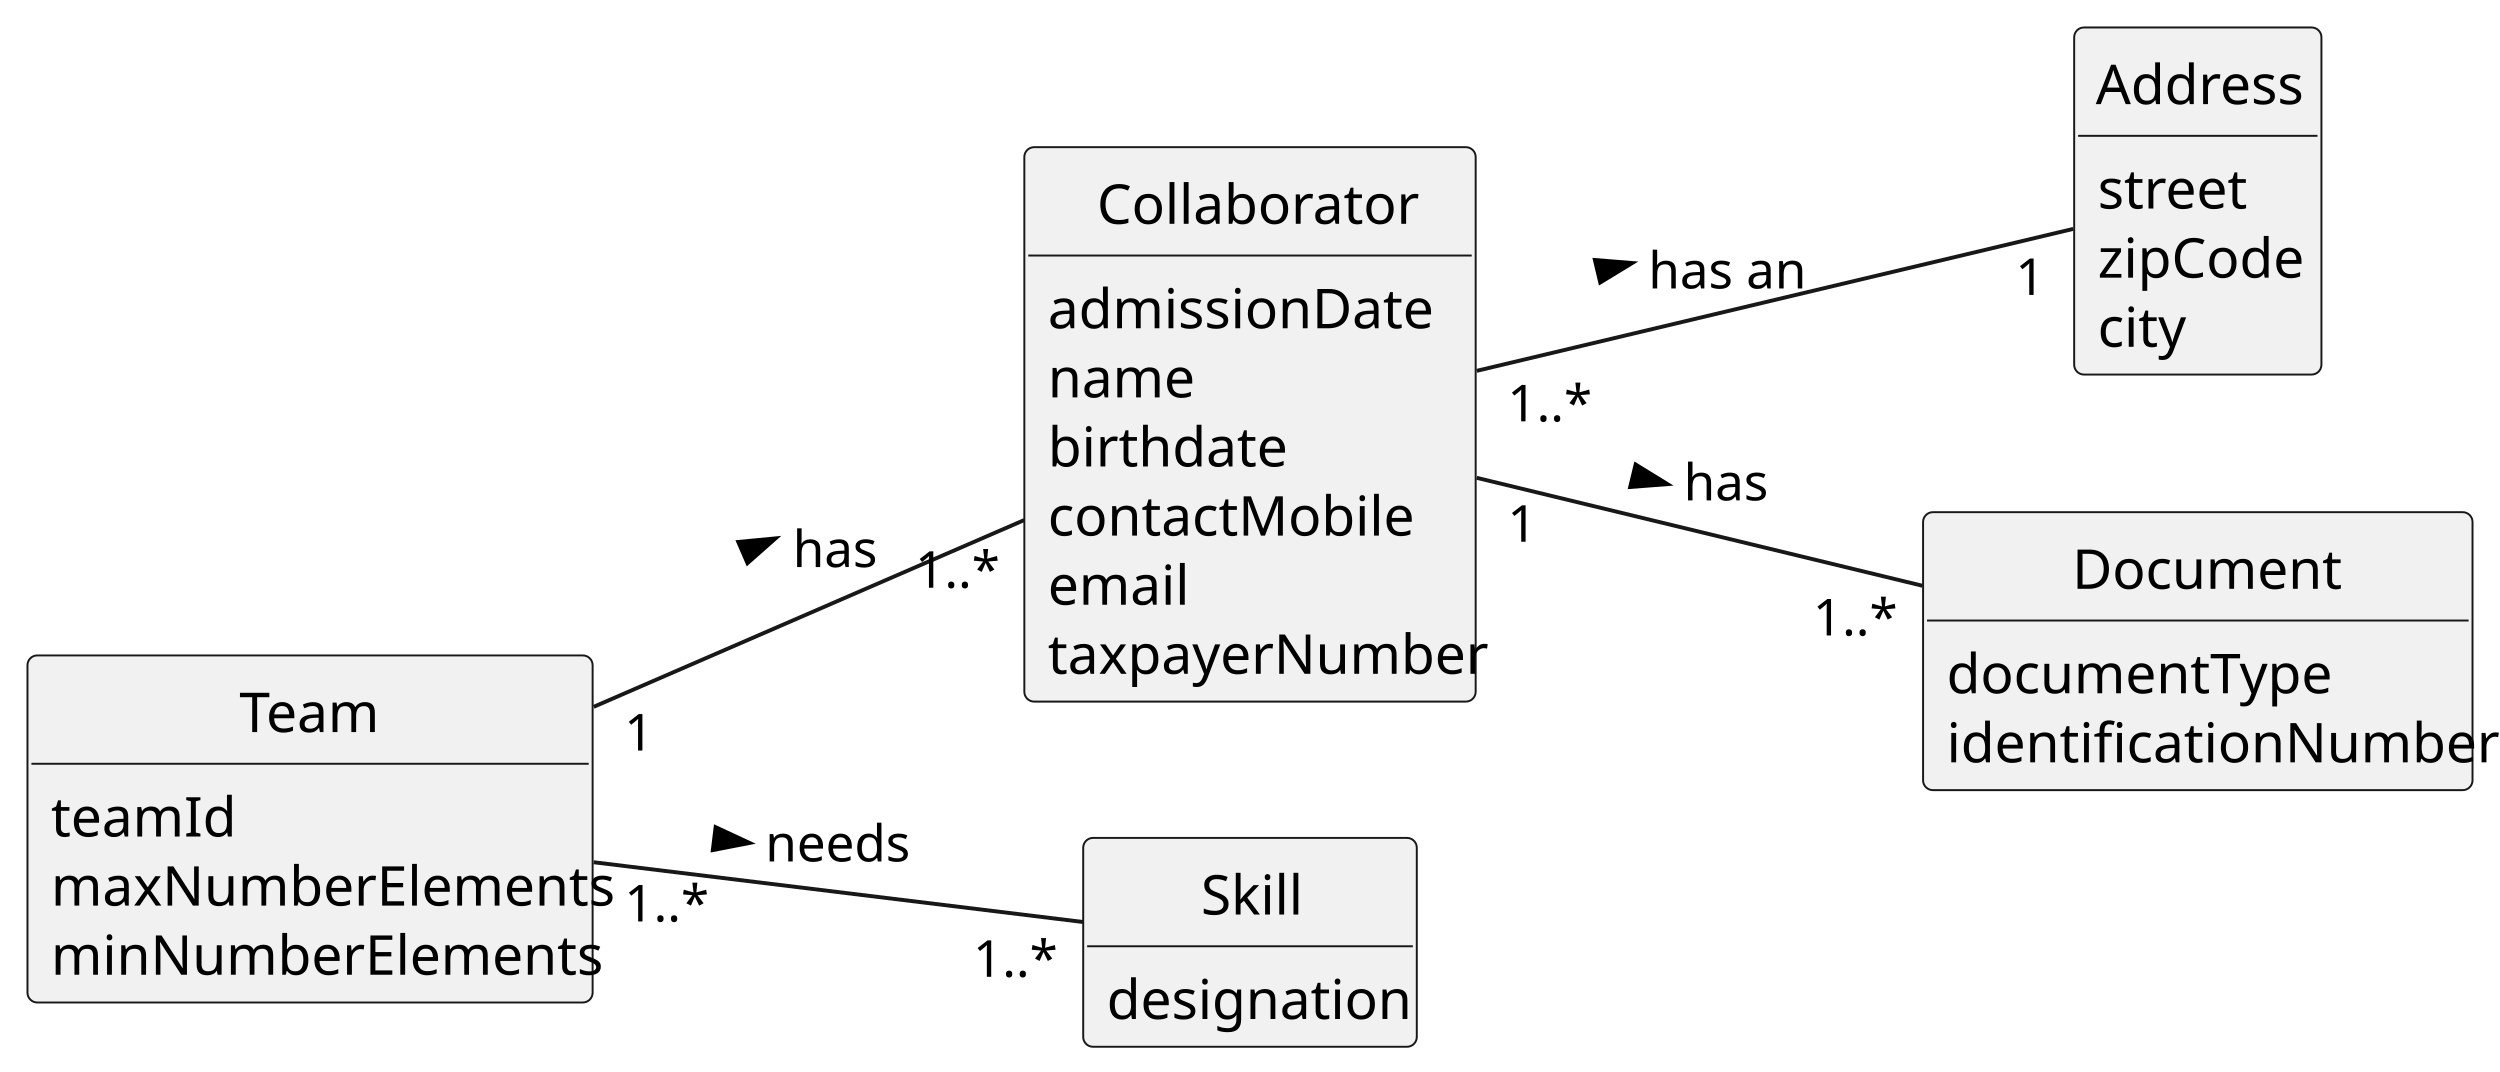
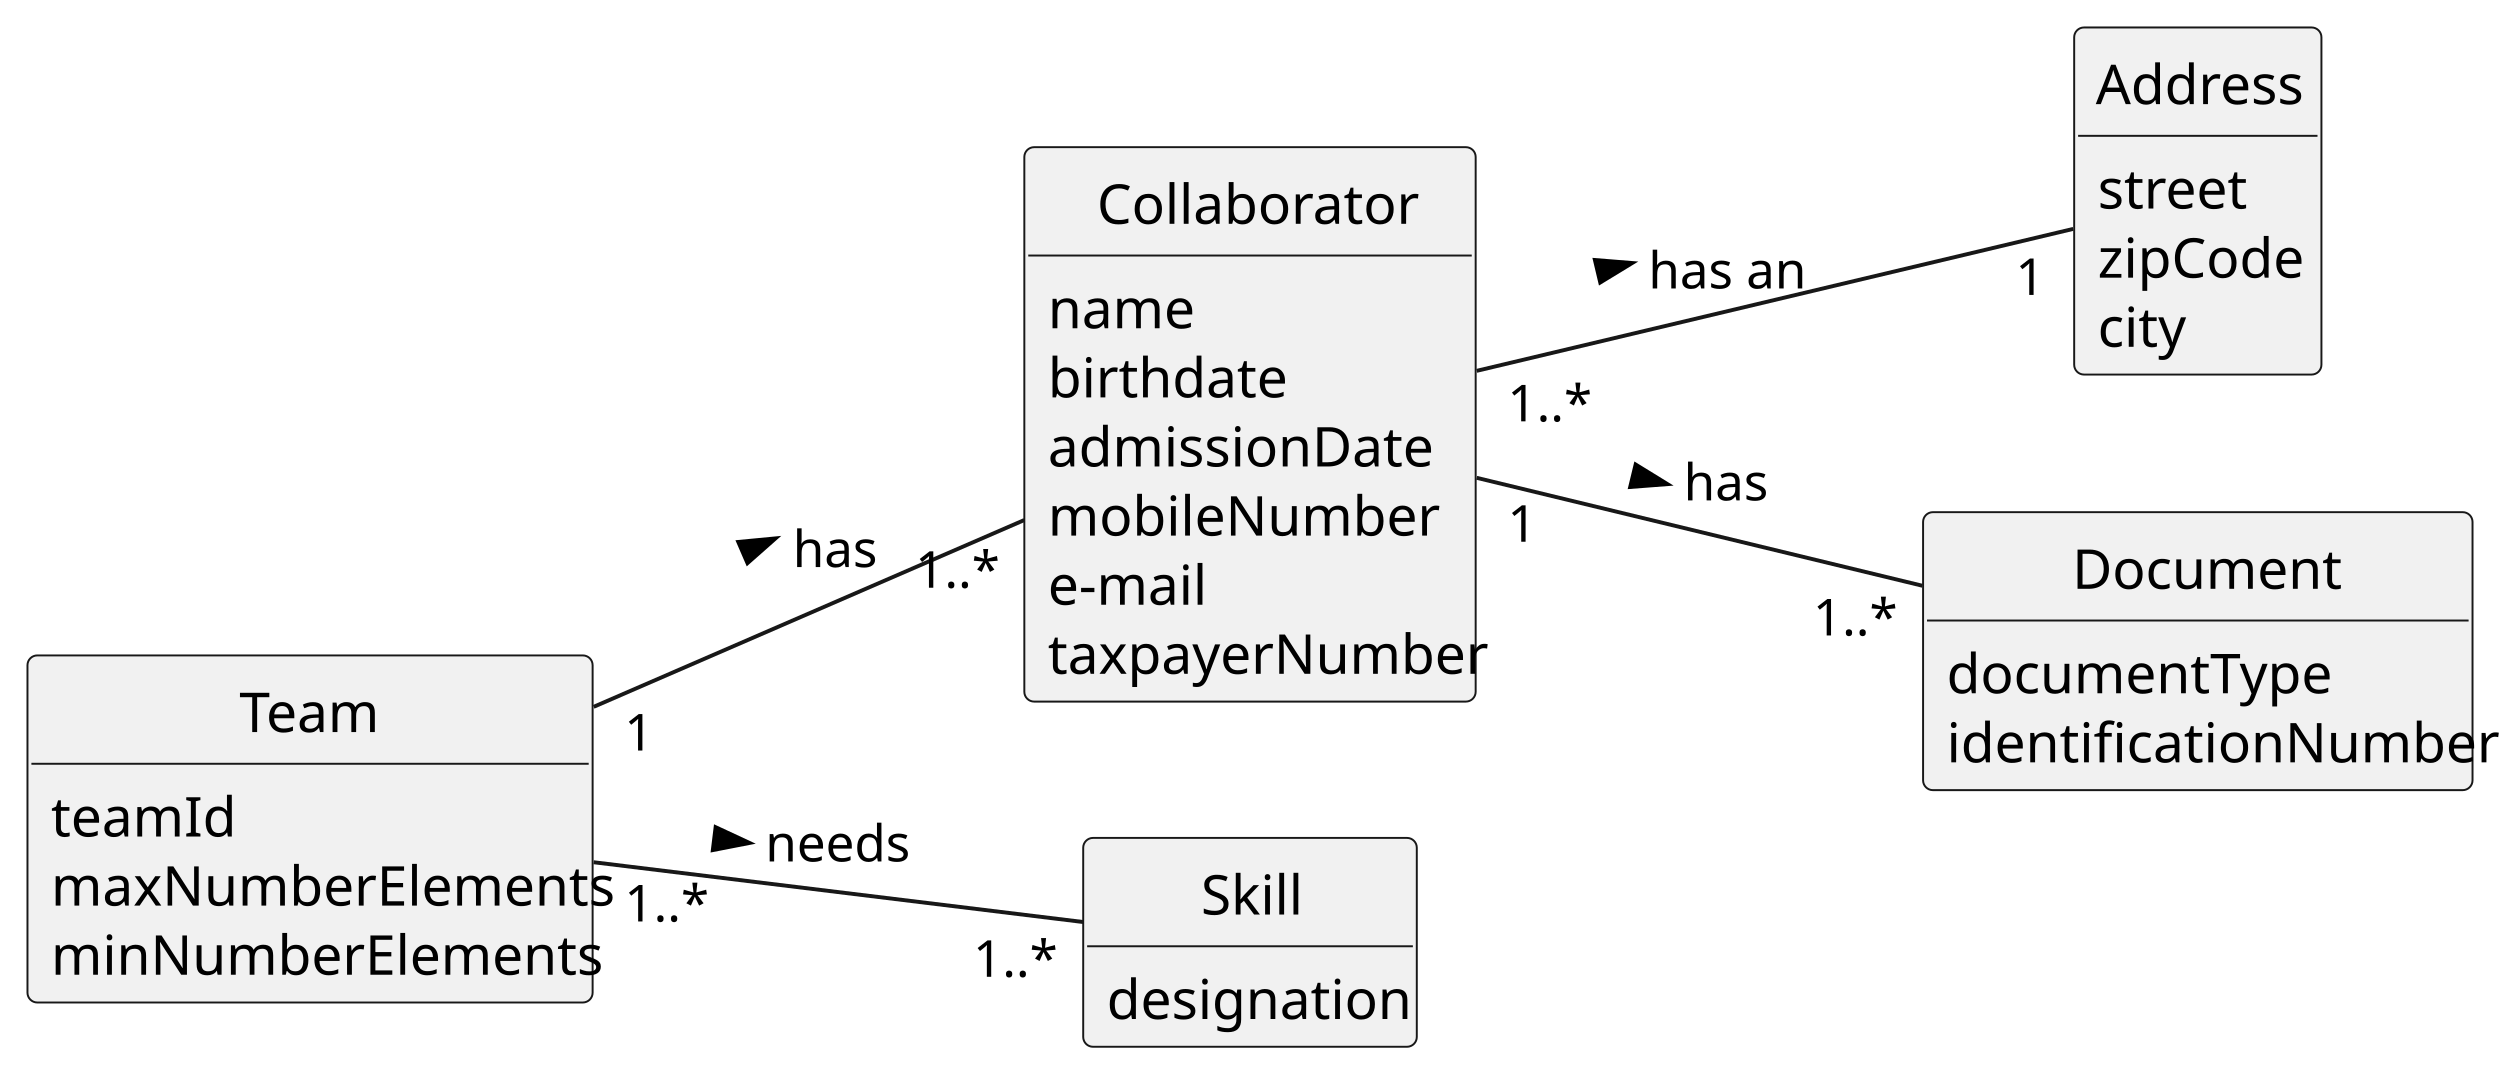
<svg xmlns="http://www.w3.org/2000/svg" contentStyleType="text/css" height="273px" preserveAspectRatio="none" style="width:637px;height:273px;background:#FFFFFF;" version="1.1" viewBox="0 0 637 273" width="637px" zoomAndPan="magnify">
  <defs />
  <g>
    <g id="elem_Team">
      <rect codeLine="12" fill="#F1F1F1" height="88.438" id="Team" rx="2.5" ry="2.5" style="stroke:#181818;stroke-width:0.5;" width="144" x="7" y="167" />
      <text fill="#000000" font-family="sans-serif" font-size="14" lengthAdjust="spacing" textLength="36" x="61" y="186.533">Team</text>
      <line style="stroke:#181818;stroke-width:0.5;" x1="8" x2="150" y1="194.609" y2="194.609" />
      <text fill="#000000" font-family="sans-serif" font-size="14" lengthAdjust="spacing" textLength="42" x="13" y="213.143">teamId</text>
      <text fill="#000000" font-family="sans-serif" font-size="14" lengthAdjust="spacing" textLength="132" x="13" y="230.752">maxNumberElements</text>
      <text fill="#000000" font-family="sans-serif" font-size="14" lengthAdjust="spacing" textLength="129" x="13" y="248.361">minNumberElements</text>
    </g>
    <g id="elem_Collaborator">
      <rect codeLine="18" fill="#F1F1F1" height="141.266" id="Collaborator" rx="2.5" ry="2.5" style="stroke:#181818;stroke-width:0.5;" width="115" x="261" y="37.5" />
      <text fill="#000000" font-family="sans-serif" font-size="14" lengthAdjust="spacing" textLength="78" x="279.5" y="57.033">Collaborator</text>
      <line style="stroke:#181818;stroke-width:0.5;" x1="262" x2="375" y1="65.109" y2="65.109" />
-       <text fill="#000000" font-family="sans-serif" font-size="14" lengthAdjust="spacing" textLength="93" x="267" y="83.643">admissionDate</text>
-       <text fill="#000000" font-family="sans-serif" font-size="14" lengthAdjust="spacing" textLength="35" x="267" y="101.252">name</text>
-       <text fill="#000000" font-family="sans-serif" font-size="14" lengthAdjust="spacing" textLength="56" x="267" y="118.861">birthdate</text>
-       <text fill="#000000" font-family="sans-serif" font-size="14" lengthAdjust="spacing" textLength="87" x="267" y="136.471">contactMobile</text>
-       <text fill="#000000" font-family="sans-serif" font-size="14" lengthAdjust="spacing" textLength="33" x="267" y="154.08">email</text>
+       <text fill="#000000" font-family="sans-serif" font-size="14" lengthAdjust="spacing" textLength="35" x="267" y="83.643">name</text>
+       <text fill="#000000" font-family="sans-serif" font-size="14" lengthAdjust="spacing" textLength="56" x="267" y="101.252">birthdate</text>
+       <text fill="#000000" font-family="sans-serif" font-size="14" lengthAdjust="spacing" textLength="93" x="267" y="118.861">admissionDate</text>
+       <text fill="#000000" font-family="sans-serif" font-size="14" lengthAdjust="spacing" textLength="90" x="267" y="136.471">mobileNumber</text>
+       <text fill="#000000" font-family="sans-serif" font-size="14" lengthAdjust="spacing" textLength="38" x="267" y="154.08">e-mail</text>
      <text fill="#000000" font-family="sans-serif" font-size="14" lengthAdjust="spacing" textLength="103" x="267" y="171.69">taxpayerNumber</text>
    </g>
    <g id="elem_Skill">
      <rect codeLine="27" fill="#F1F1F1" height="53.219" id="Skill" rx="2.5" ry="2.5" style="stroke:#181818;stroke-width:0.5;" width="85" x="276" y="213.5" />
      <text fill="#000000" font-family="sans-serif" font-size="14" lengthAdjust="spacing" textLength="25" x="306" y="233.033">Skill</text>
      <line style="stroke:#181818;stroke-width:0.5;" x1="277" x2="360" y1="241.109" y2="241.109" />
      <text fill="#000000" font-family="sans-serif" font-size="14" lengthAdjust="spacing" textLength="73" x="282" y="259.643">designation</text>
    </g>
    <g id="elem_Address">
      <rect codeLine="40" fill="#F1F1F1" height="88.438" id="Address" rx="2.5" ry="2.5" style="stroke:#181818;stroke-width:0.5;" width="63" x="528.5" y="7" />
      <text fill="#000000" font-family="sans-serif" font-size="14" lengthAdjust="spacing" textLength="52" x="534" y="26.533">Address</text>
      <line style="stroke:#181818;stroke-width:0.5;" x1="529.5" x2="590.5" y1="34.609" y2="34.609" />
      <text fill="#000000" font-family="sans-serif" font-size="14" lengthAdjust="spacing" textLength="36" x="534.5" y="53.143">street</text>
      <text fill="#000000" font-family="sans-serif" font-size="14" lengthAdjust="spacing" textLength="51" x="534.5" y="70.752">zipCode</text>
      <text fill="#000000" font-family="sans-serif" font-size="14" lengthAdjust="spacing" textLength="21" x="534.5" y="88.361">city</text>
    </g>
    <g id="elem_Document">
      <rect codeLine="46" fill="#F1F1F1" height="70.828" id="Document" rx="2.5" ry="2.5" style="stroke:#181818;stroke-width:0.5;" width="140" x="490" y="130.5" />
      <text fill="#000000" font-family="sans-serif" font-size="14" lengthAdjust="spacing" textLength="64" x="528" y="150.033">Document</text>
      <line style="stroke:#181818;stroke-width:0.5;" x1="491" x2="629" y1="158.109" y2="158.109" />
      <text fill="#000000" font-family="sans-serif" font-size="14" lengthAdjust="spacing" textLength="94" x="496" y="176.643">documentType</text>
      <text fill="#000000" font-family="sans-serif" font-size="14" lengthAdjust="spacing" textLength="128" x="496" y="194.252">identificationNumber</text>
    </g>
    <g id="link_Collaborator_Address">
      <path codeLine="51" d="M376.26,94.49 C423.84,83.17 489.98,67.43 528.26,58.32 " fill="none" id="Collaborator-Address" style="stroke:#181818;stroke-width:1.0;" />
      <polygon fill="#000000" points="415.864,67.018,406.384,66.253,407.745,71.971,415.864,67.018" style="stroke:#000000;stroke-width:1.0;" />
      <text fill="#000000" font-family="sans-serif" font-size="13" lengthAdjust="spacing" textLength="39" x="420" y="73.495">has an</text>
      <text fill="#000000" font-family="sans-serif" font-size="13" lengthAdjust="spacing" textLength="20" x="384.095" y="107.353">1..*</text>
      <text fill="#000000" font-family="sans-serif" font-size="13" lengthAdjust="spacing" textLength="7" x="513.551" y="75.157">1</text>
    </g>
    <g id="link_Collaborator_Document">
      <path codeLine="52" d="M376.26,121.75 C410.29,129.99 453.8,140.52 489.83,149.25 " fill="none" id="Collaborator-Document" style="stroke:#181818;stroke-width:1.0;" />
      <polygon fill="#000000" points="424.86,123.353,416.76,118.367,415.377,124.08,424.86,123.353" style="stroke:#000000;stroke-width:1.0;" />
      <text fill="#000000" font-family="sans-serif" font-size="13" lengthAdjust="spacing" textLength="21" x="429" y="127.495">has</text>
      <text fill="#000000" font-family="sans-serif" font-size="13" lengthAdjust="spacing" textLength="7" x="384.109" y="138.037">1</text>
      <text fill="#000000" font-family="sans-serif" font-size="13" lengthAdjust="spacing" textLength="20" x="461.938" y="161.91">1..*</text>
    </g>
    <g id="link_Team_Collaborator">
      <path codeLine="53" d="M151.26,180.1 C186.37,164.87 228.12,146.76 261,132.5 " fill="none" id="Team-Collaborator" style="stroke:#181818;stroke-width:1.0;" />
      <polygon fill="#000000" points="197.587,137.186,188.119,138.089,190.458,143.482,197.587,137.186" style="stroke:#000000;stroke-width:1.0;" />
      <text fill="#000000" font-family="sans-serif" font-size="13" lengthAdjust="spacing" textLength="21" x="202" y="144.495">has</text>
      <text fill="#000000" font-family="sans-serif" font-size="13" lengthAdjust="spacing" textLength="7" x="159.073" y="191.229">1</text>
      <text fill="#000000" font-family="sans-serif" font-size="13" lengthAdjust="spacing" textLength="20" x="233.195" y="149.758">1..*</text>
    </g>
    <g id="link_Team_Skill">
      <path codeLine="54" d="M151.26,219.7 C191.98,224.67 241.61,230.73 275.99,234.93 " fill="none" id="Team-Skill" style="stroke:#181818;stroke-width:1.0;" />
      <polygon fill="#000000" points="190.963,214.782,182.341,210.768,181.629,216.603,190.963,214.782" style="stroke:#000000;stroke-width:1.0;" />
      <text fill="#000000" font-family="sans-serif" font-size="13" lengthAdjust="spacing" textLength="35" x="195" y="219.495">needs</text>
      <text fill="#000000" font-family="sans-serif" font-size="13" lengthAdjust="spacing" textLength="20" x="159.1" y="234.783">1..*</text>
      <text fill="#000000" font-family="sans-serif" font-size="13" lengthAdjust="spacing" textLength="20" x="247.949" y="248.884">1..*</text>
    </g>
  </g>
</svg>
